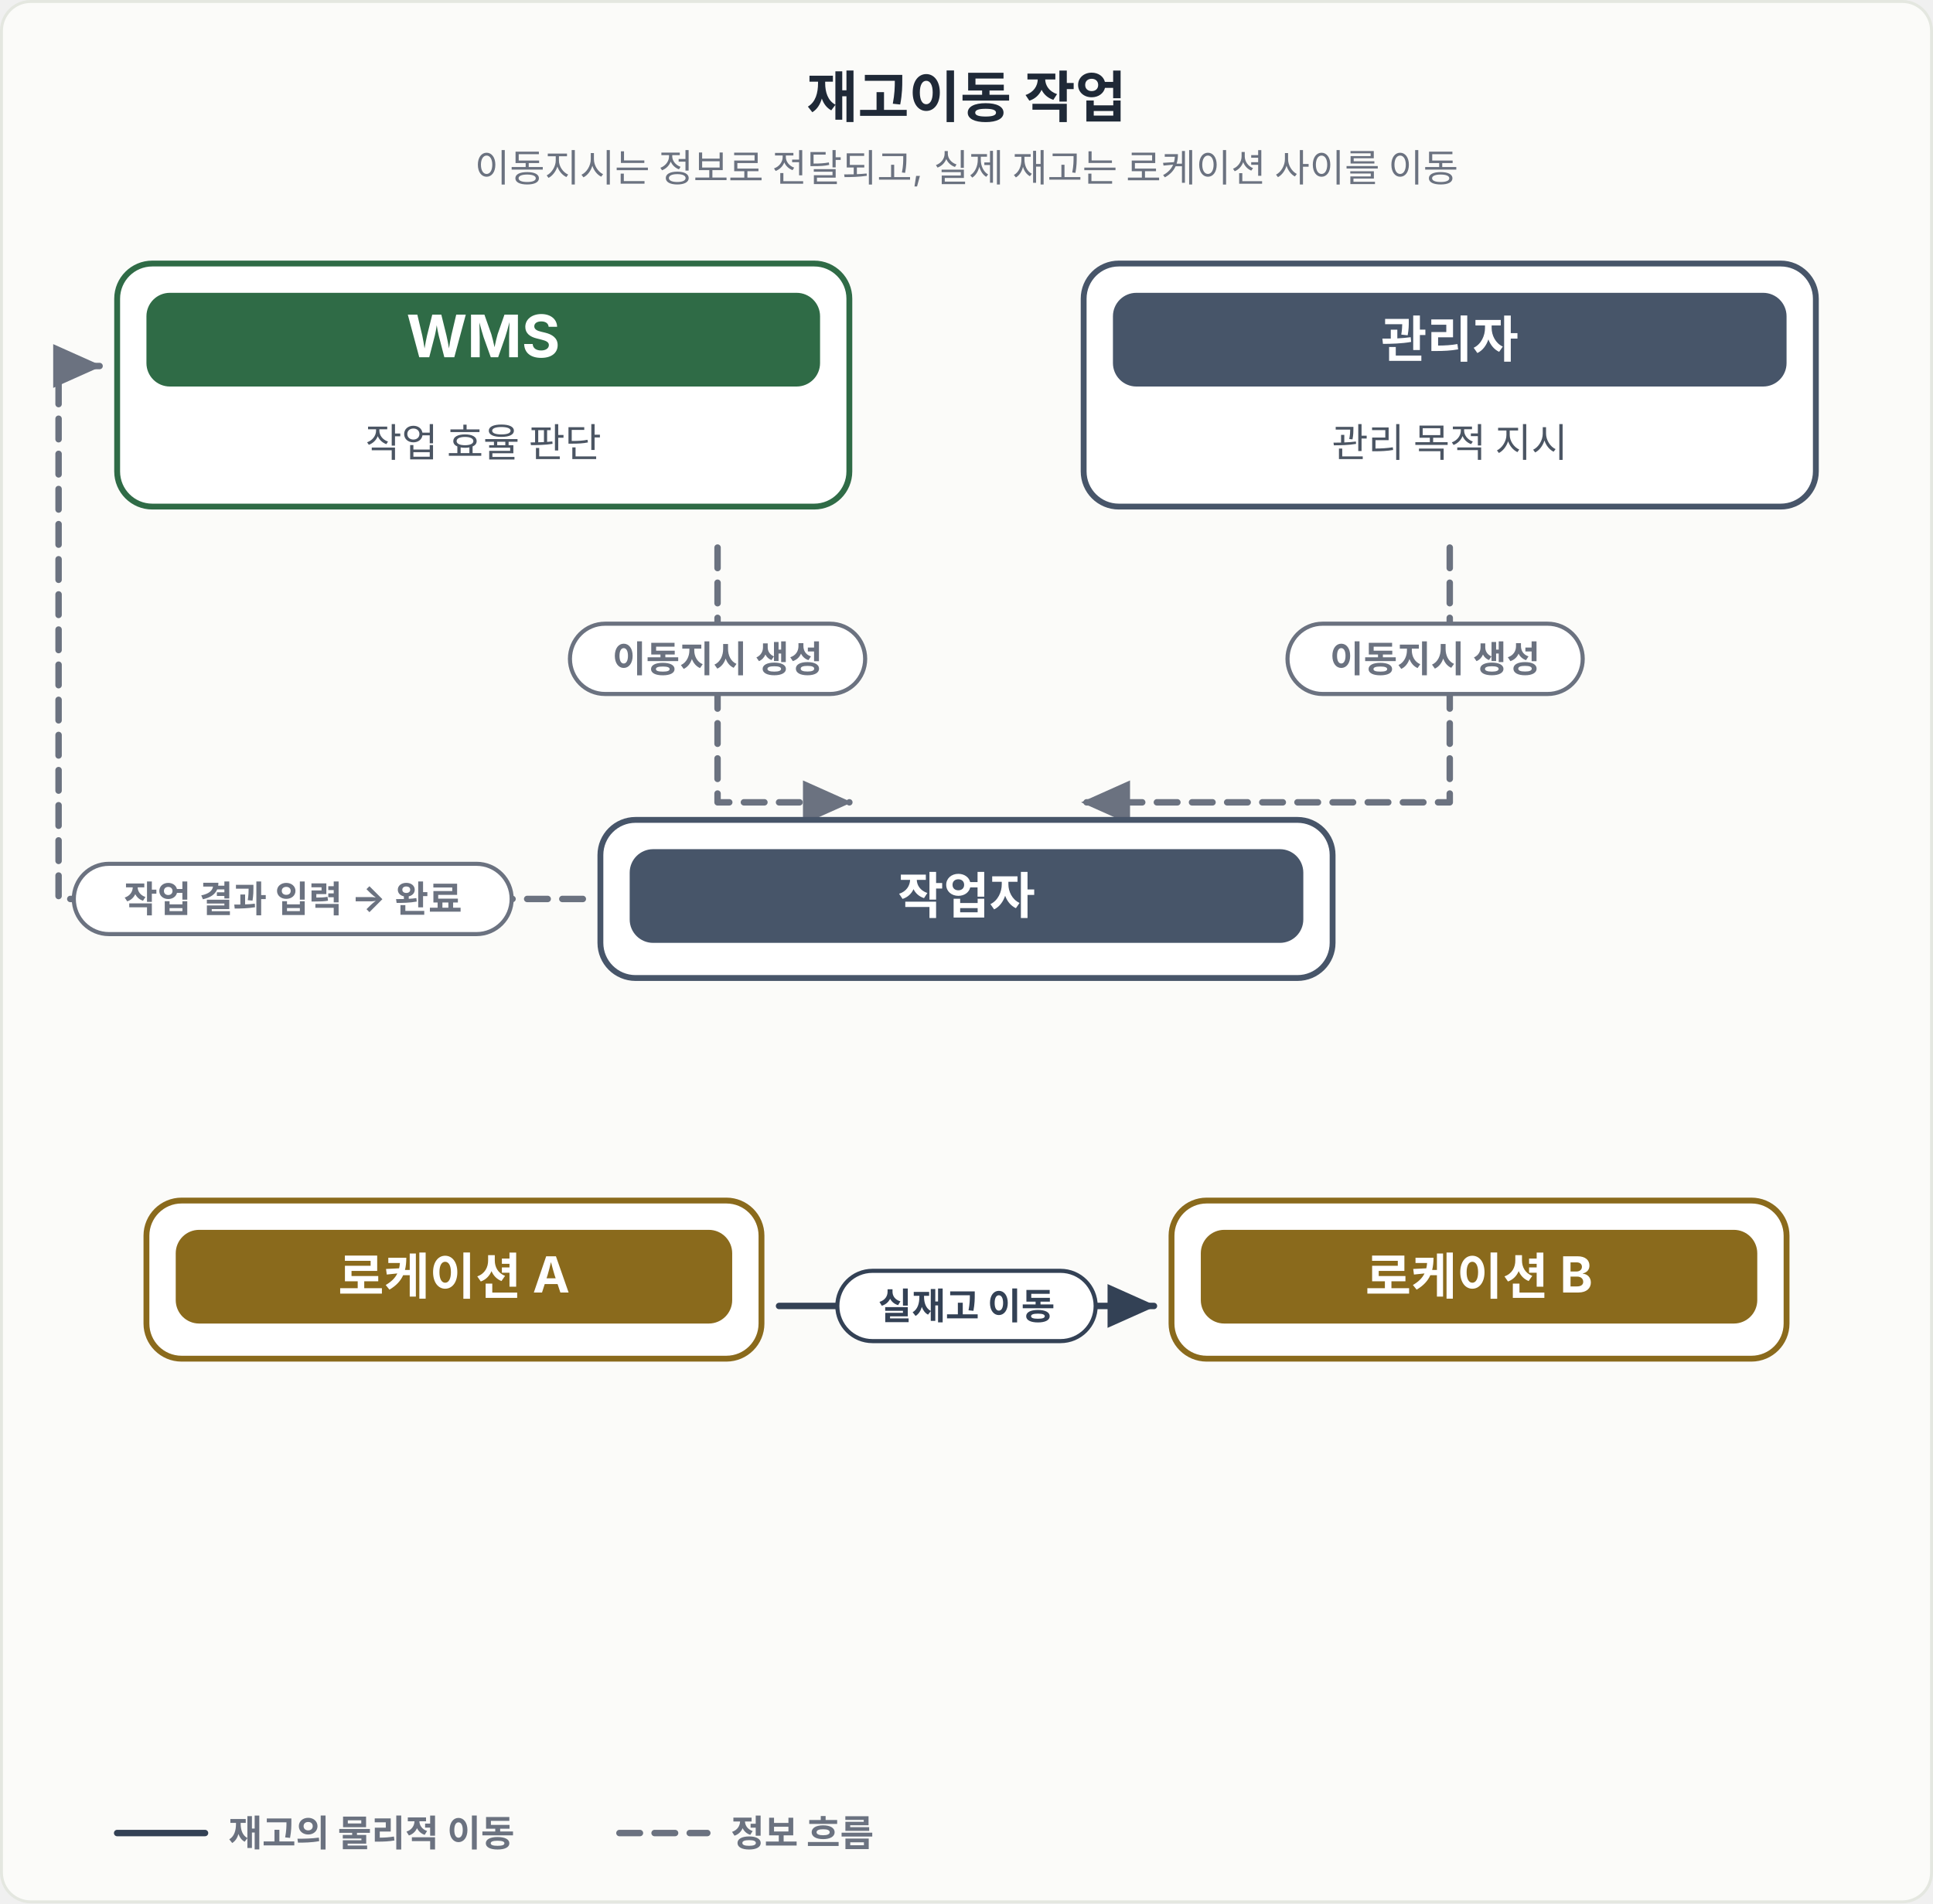
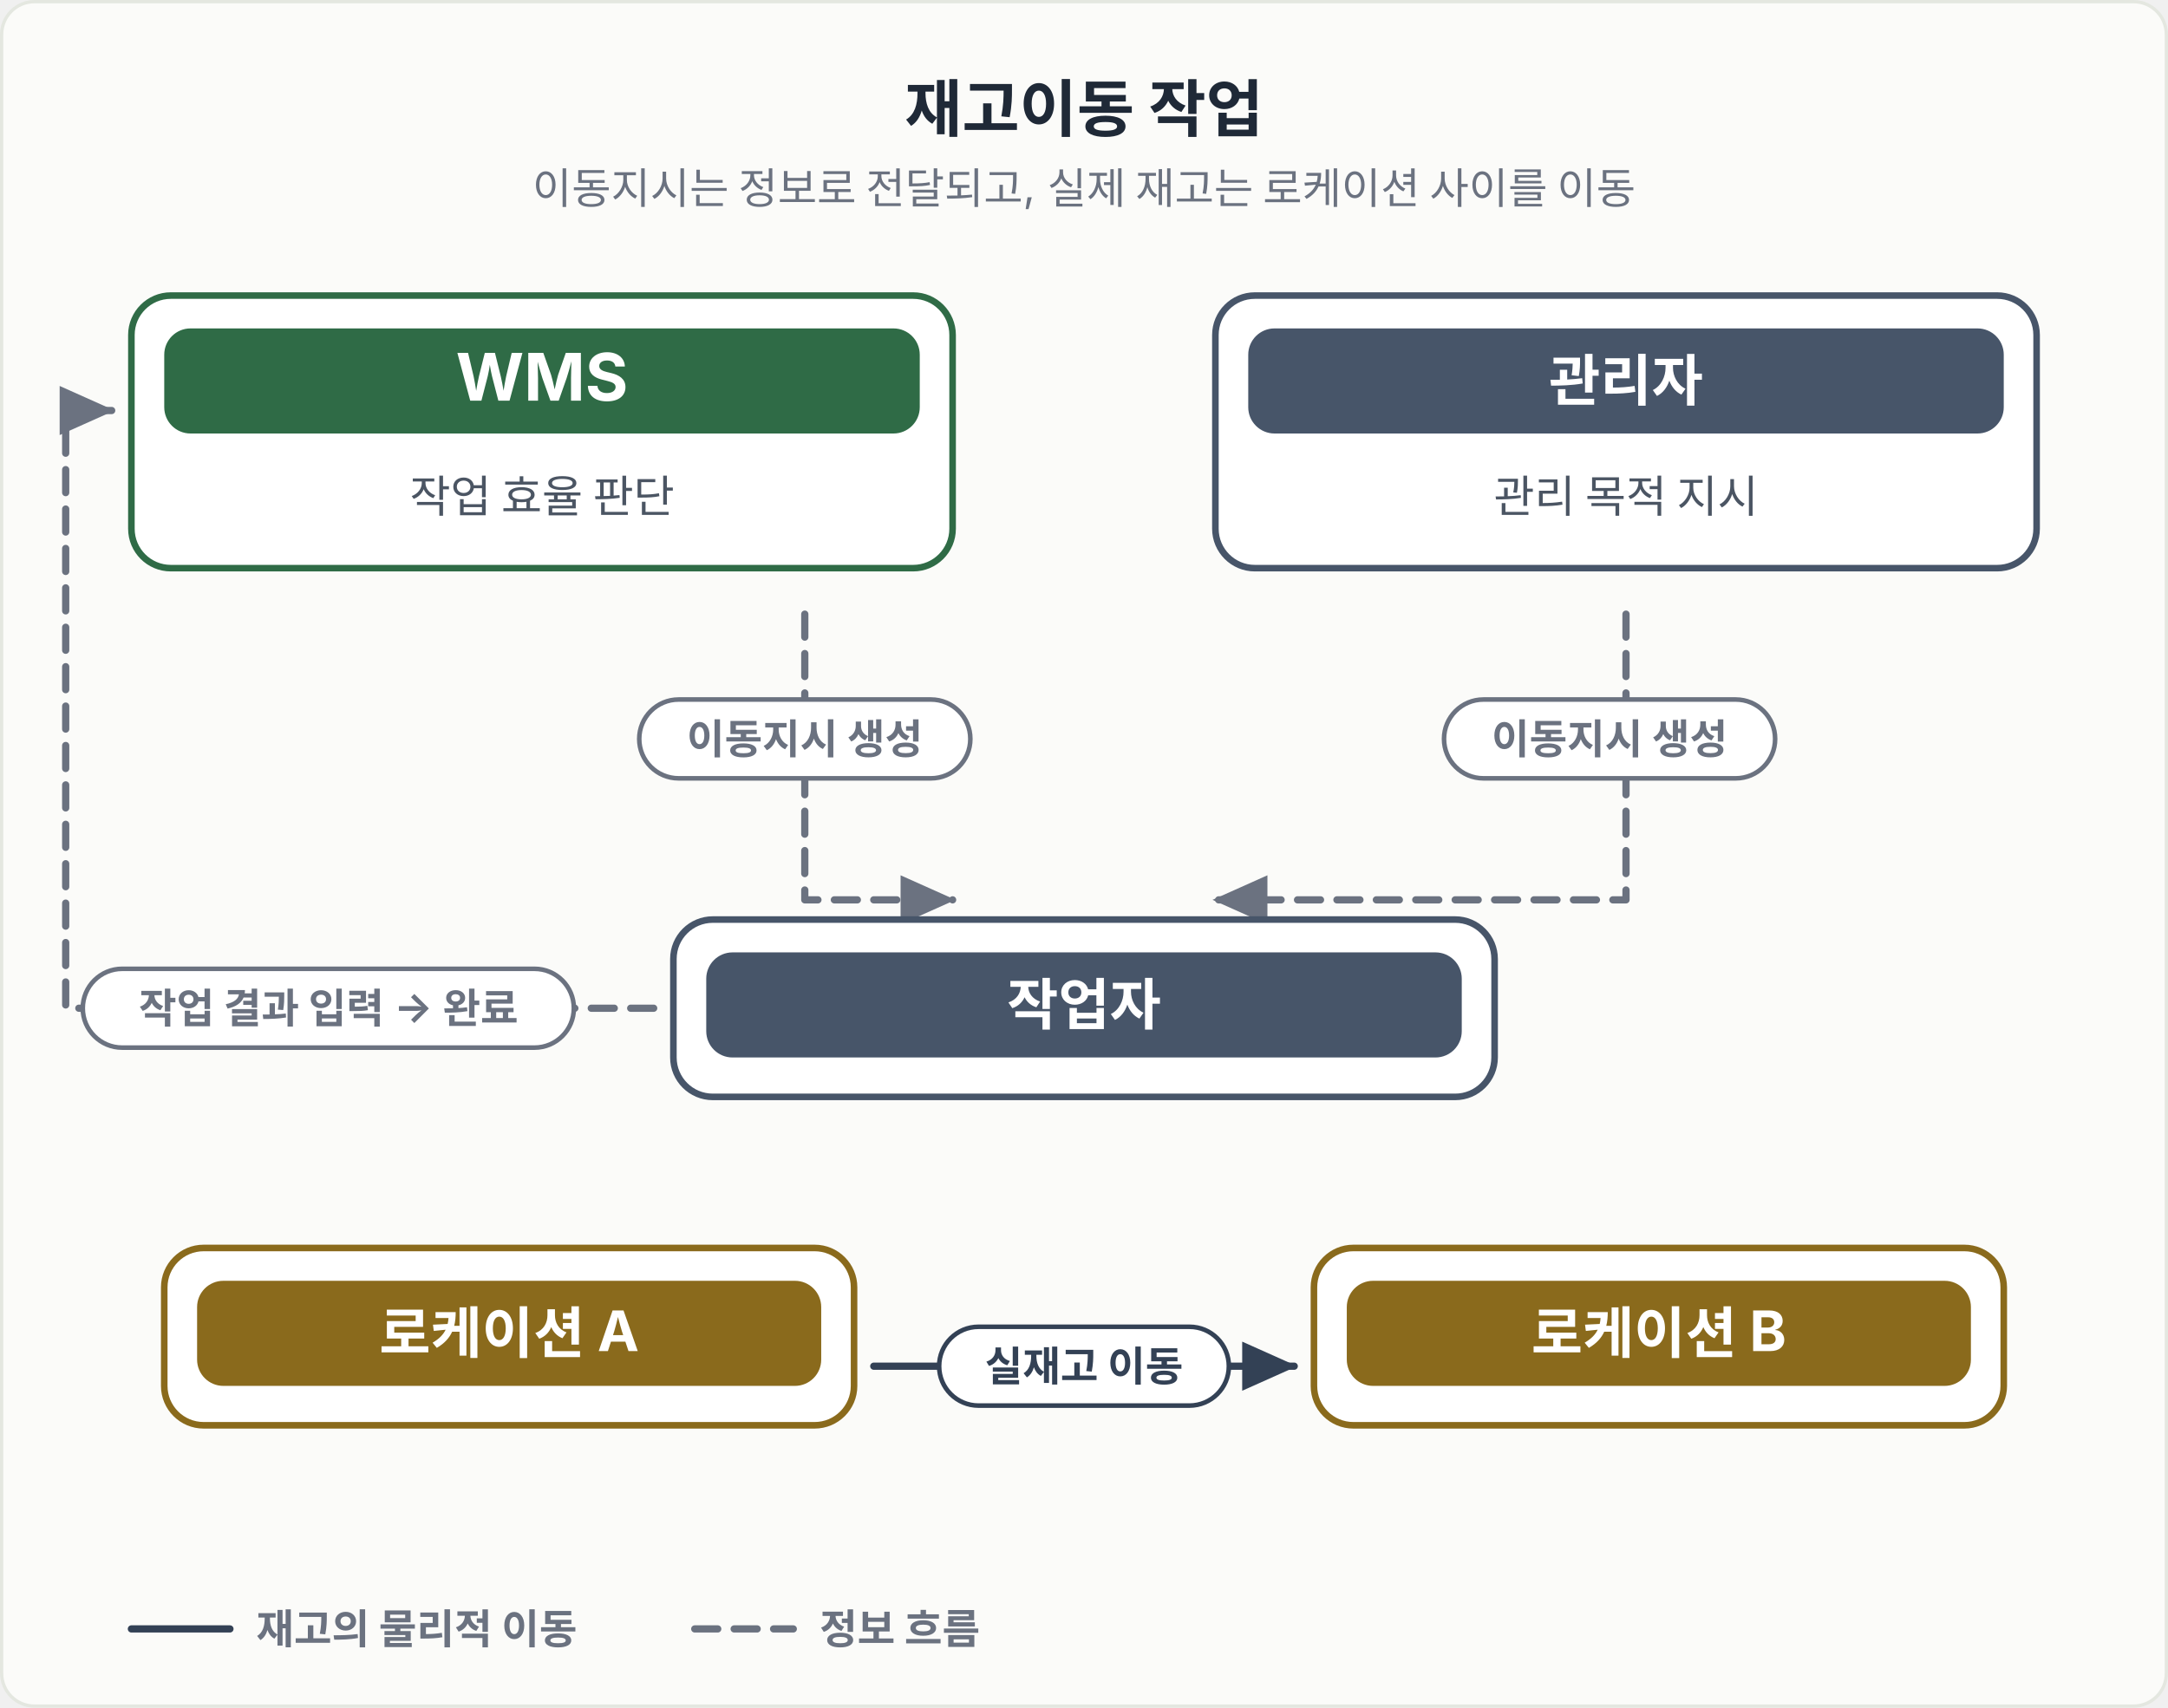
- <svg xmlns="http://www.w3.org/2000/svg" width="660" height="650" viewBox="0 0 660 650" role="img" font-family="-apple-system,BlinkMacSystemFont,'Apple SD Gothic Neo',Pretendard,'Malgun Gothic',system-ui,sans-serif">
+ <svg xmlns="http://www.w3.org/2000/svg" width="660" height="520" viewBox="0 0 660 520" role="img" font-family="-apple-system,BlinkMacSystemFont,'Apple SD Gothic Neo',Pretendard,'Malgun Gothic',system-ui,sans-serif">
  <defs>
    <marker id="a6b7280" markerWidth="8" markerHeight="8" refX="7.2" refY="4" orient="auto" markerUnits="strokeWidth">
      <path d="M0,0.6 L7.6,4 L0,7.4 z" fill="#6b7280" />
    </marker>
    <marker id="a334155" markerWidth="8" markerHeight="8" refX="7.2" refY="4" orient="auto" markerUnits="strokeWidth">
      <path d="M0,0.6 L7.6,4 L0,7.4 z" fill="#334155" />
    </marker>
  </defs>
-   <rect x="0.5" y="0.5" width="659" height="649" rx="10" ry="10" fill="#fbfbf9" stroke="#e4e7e0" />
+   <rect x="0.5" y="0.5" width="659" height="519" rx="10" ry="10" fill="#fbfbf9" stroke="#e4e7e0" />
  <text x="330.0" y="40.0" font-size="19" font-weight="700" fill="#1f2937" text-anchor="middle">재고이동 작업</text>
  <text x="330.0" y="62.0" font-size="13" font-weight="400" fill="#6b7280" text-anchor="middle">이동지시는 정보로 전달되고, 실제 재고는 로케이션 사이를 이동</text>
  <path d="M245.0,187.0 L245.0,274.0 L290.0,274.0" fill="none" stroke="#6b7280" stroke-width="2.2" stroke-linejoin="round" stroke-linecap="round" marker-end="url(#a6b7280)" stroke-dasharray="7 5" />
  <path d="M495.0,187.0 L495.0,274.0 L370.0,274.0" fill="none" stroke="#6b7280" stroke-width="2.2" stroke-linejoin="round" stroke-linecap="round" marker-end="url(#a6b7280)" stroke-dasharray="7 5" />
  <path d="M199.0,307.0 L20.0,307.0 L20.0,125.0 L34.0,125.0" fill="none" stroke="#6b7280" stroke-width="2.2" stroke-linejoin="round" stroke-linecap="round" marker-end="url(#a6b7280)" stroke-dasharray="7 5" />
-   <path d="M266.0,446.0 L394.0,446.0" fill="none" stroke="#334155" stroke-width="2.2" stroke-linejoin="round" stroke-linecap="round" marker-end="url(#a334155)" />
+   <path d="M266.0,416.0 L394.0,416.0" fill="none" stroke="#334155" stroke-width="2.2" stroke-linejoin="round" stroke-linecap="round" marker-end="url(#a334155)" />
  <rect x="40.0" y="90.0" width="250.0" height="83.0" rx="12" ry="12" fill="#ffffff" stroke="#2f6b46" stroke-width="2" />
  <rect x="50.0" y="100.0" width="230.0" height="32.0" rx="8" ry="8" fill="#2f6b46" />
  <text x="165.0" y="122.0" font-size="20" font-weight="700" fill="#ffffff" text-anchor="middle">WMS</text>
  <text x="165.0" y="156.0" font-size="13.5" font-weight="400" fill="#4b5563" text-anchor="middle">작업 효율 판단</text>
  <rect x="370.0" y="90.0" width="250.0" height="83.0" rx="12" ry="12" fill="#ffffff" stroke="#475569" stroke-width="2" />
  <rect x="380.0" y="100.0" width="230.0" height="32.0" rx="8" ry="8" fill="#475569" />
  <text x="495.0" y="122.0" font-size="17" font-weight="700" fill="#ffffff" text-anchor="middle">관리자</text>
  <text x="495.0" y="156.0" font-size="13.5" font-weight="400" fill="#4b5563" text-anchor="middle">관리 목적 지시</text>
  <rect x="205.0" y="280.0" width="250.0" height="54.0" rx="12" ry="12" fill="#ffffff" stroke="#475569" stroke-width="2" />
  <rect x="215.0" y="290.0" width="230.0" height="32.0" rx="8" ry="8" fill="#475569" />
  <text x="330.0" y="312.0" font-size="17" font-weight="700" fill="#ffffff" text-anchor="middle">작업자</text>
-   <rect x="50.0" y="410.0" width="210.0" height="54.0" rx="12" ry="12" fill="#ffffff" stroke="#8a6a1c" stroke-width="2" />
-   <rect x="60.0" y="420.0" width="190.0" height="32.0" rx="8" ry="8" fill="#8a6a1c" />
-   <text x="155.0" y="442.0" font-size="17" font-weight="700" fill="#ffffff" text-anchor="middle">로케이션 A</text>
-   <rect x="400.0" y="410.0" width="210.0" height="54.0" rx="12" ry="12" fill="#ffffff" stroke="#8a6a1c" stroke-width="2" />
-   <rect x="410.0" y="420.0" width="190.0" height="32.0" rx="8" ry="8" fill="#8a6a1c" />
-   <text x="505.0" y="442.0" font-size="17" font-weight="700" fill="#ffffff" text-anchor="middle">로케이션 B</text>
+   <rect x="50.0" y="380.0" width="210.0" height="54.0" rx="12" ry="12" fill="#ffffff" stroke="#8a6a1c" stroke-width="2" />
+   <rect x="60.0" y="390.0" width="190.0" height="32.0" rx="8" ry="8" fill="#8a6a1c" />
+   <text x="155.0" y="412.0" font-size="17" font-weight="700" fill="#ffffff" text-anchor="middle">로케이션 A</text>
+   <rect x="400.0" y="380.0" width="210.0" height="54.0" rx="12" ry="12" fill="#ffffff" stroke="#8a6a1c" stroke-width="2" />
+   <rect x="410.0" y="390.0" width="190.0" height="32.0" rx="8" ry="8" fill="#8a6a1c" />
+   <text x="505.0" y="412.0" font-size="17" font-weight="700" fill="#ffffff" text-anchor="middle">로케이션 B</text>
  <rect x="194.6" y="213.0" width="100.8" height="24.0" rx="12.0" ry="12.0" fill="#ffffff" stroke="#6b7280" stroke-width="1.4" />
  <text x="245.0" y="229.5" font-size="12.5" font-weight="700" fill="#6b7280" text-anchor="middle">이동지시 생성</text>
  <rect x="439.6" y="213.0" width="100.8" height="24.0" rx="12.0" ry="12.0" fill="#ffffff" stroke="#6b7280" stroke-width="1.4" />
  <text x="490.0" y="229.5" font-size="12.5" font-weight="700" fill="#6b7280" text-anchor="middle">이동지시 생성</text>
  <rect x="25.2" y="295.0" width="149.5" height="24.0" rx="12.0" ry="12.0" fill="#ffffff" stroke="#6b7280" stroke-width="1.4" />
  <text x="100.0" y="311.5" font-size="12.5" font-weight="700" fill="#6b7280" text-anchor="middle">작업 결과 입력 → 완료</text>
-   <rect x="285.9" y="434.0" width="88.2" height="24.0" rx="12.0" ry="12.0" fill="#ffffff" stroke="#334155" stroke-width="1.4" />
-   <text x="330.0" y="450.5" font-size="12.5" font-weight="700" fill="#334155" text-anchor="middle">실재고 이동</text>
-   <path d="M40,626 L70,626" stroke="#334155" stroke-width="2.2" stroke-linecap="round" />
-   <text x="78.0" y="630.5" font-size="12.5" font-weight="600" fill="#6b7280" text-anchor="start">재고의 물리적 이동</text>
-   <path d="M211.5,626 L241.5,626" stroke="#6b7280" stroke-width="2.2" stroke-linecap="round" stroke-dasharray="7 5" />
-   <text x="249.5" y="630.5" font-size="12.5" font-weight="600" fill="#6b7280" text-anchor="start">정보 흐름</text>
+   <rect x="285.9" y="404.0" width="88.2" height="24.0" rx="12.0" ry="12.0" fill="#ffffff" stroke="#334155" stroke-width="1.4" />
+   <text x="330.0" y="420.5" font-size="12.5" font-weight="700" fill="#334155" text-anchor="middle">실재고 이동</text>
+   <path d="M40,496 L70,496" stroke="#334155" stroke-width="2.2" stroke-linecap="round" />
+   <text x="78.0" y="500.5" font-size="12.5" font-weight="600" fill="#6b7280" text-anchor="start">재고의 물리적 이동</text>
+   <path d="M211.5,496 L241.5,496" stroke="#6b7280" stroke-width="2.2" stroke-linecap="round" stroke-dasharray="7 5" />
+   <text x="249.5" y="500.5" font-size="12.5" font-weight="600" fill="#6b7280" text-anchor="start">정보 흐름</text>
</svg>
